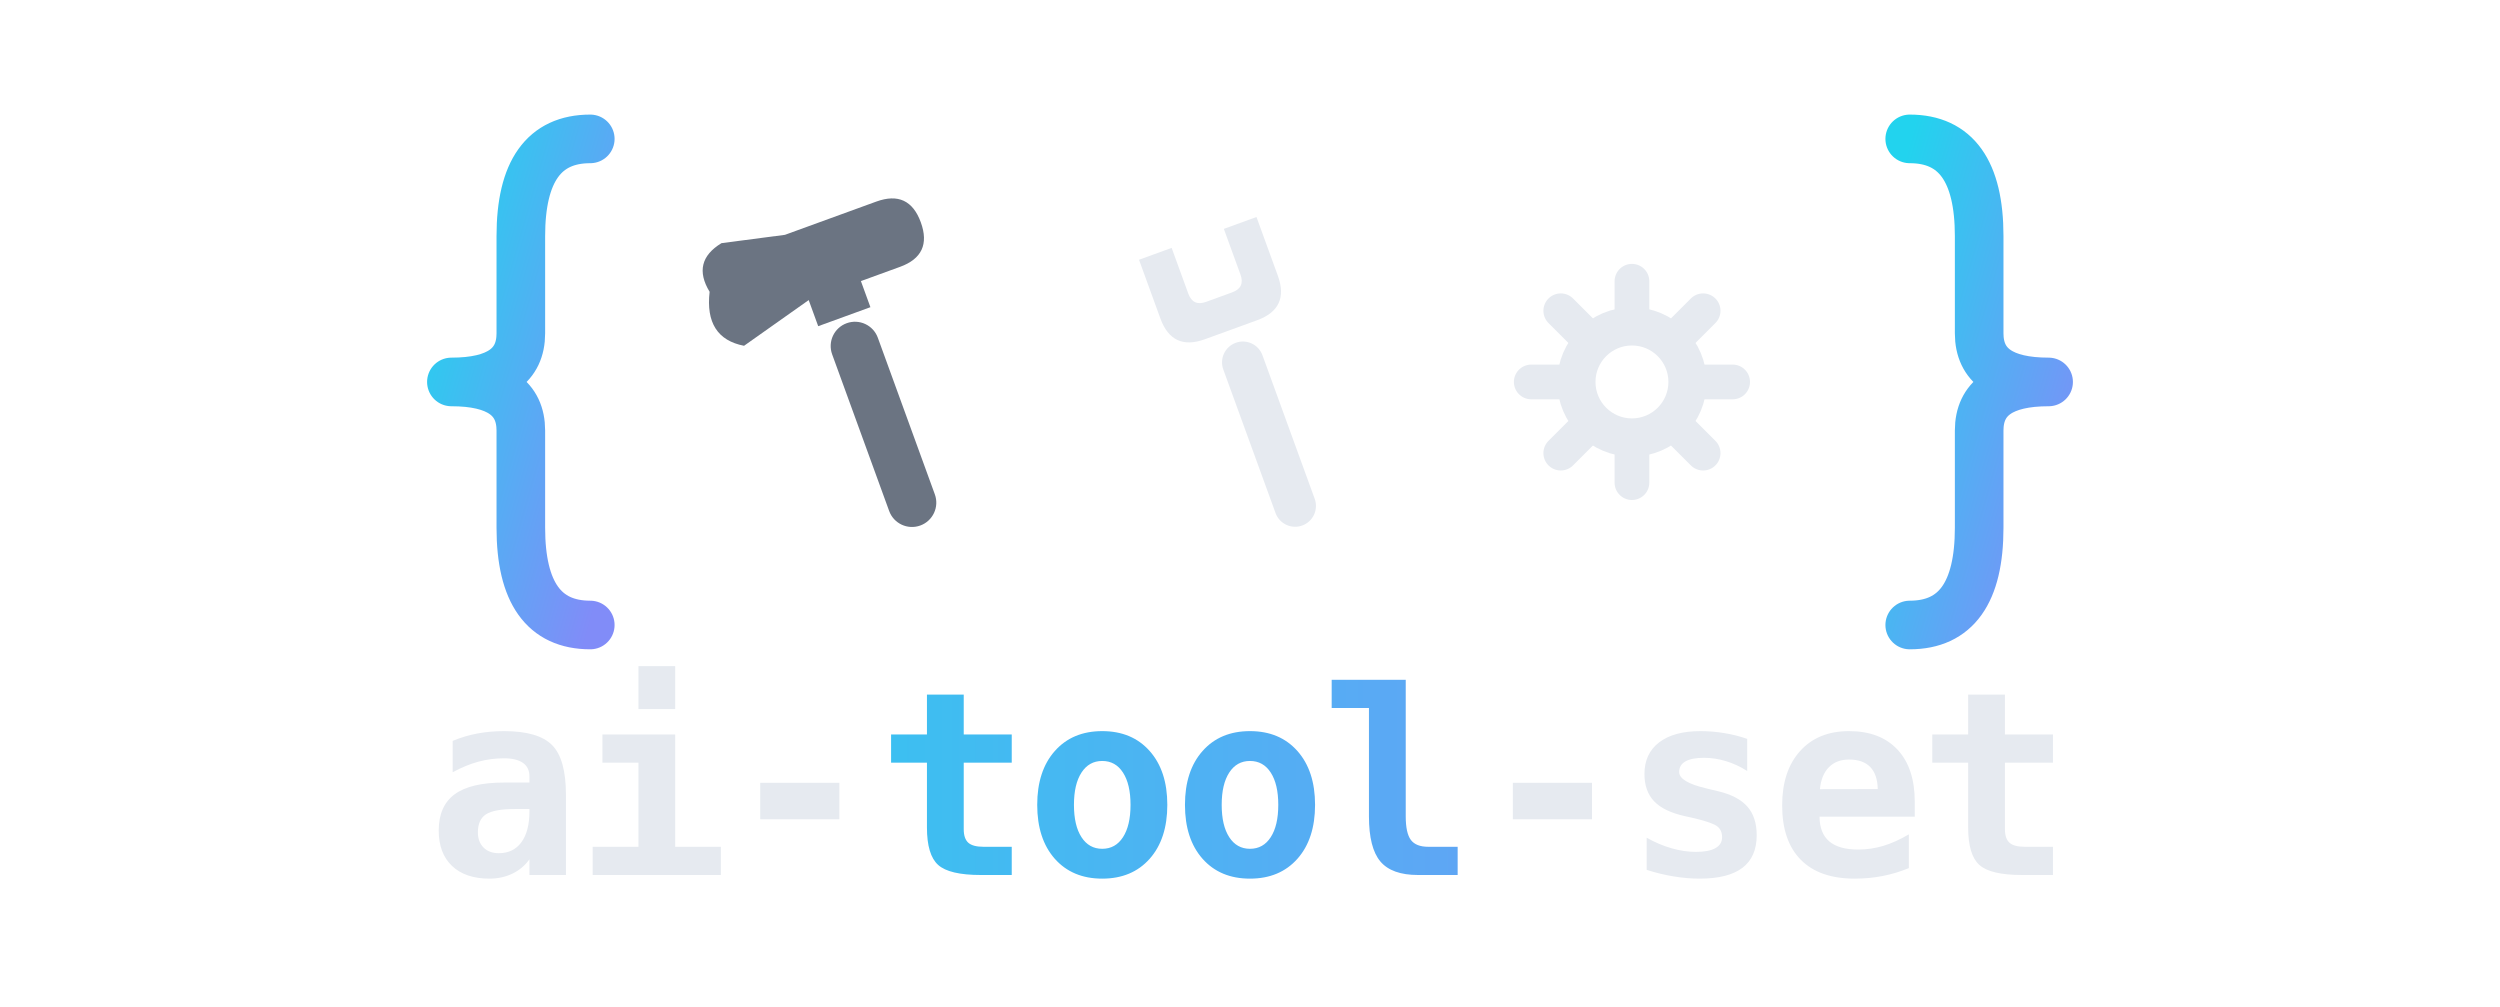
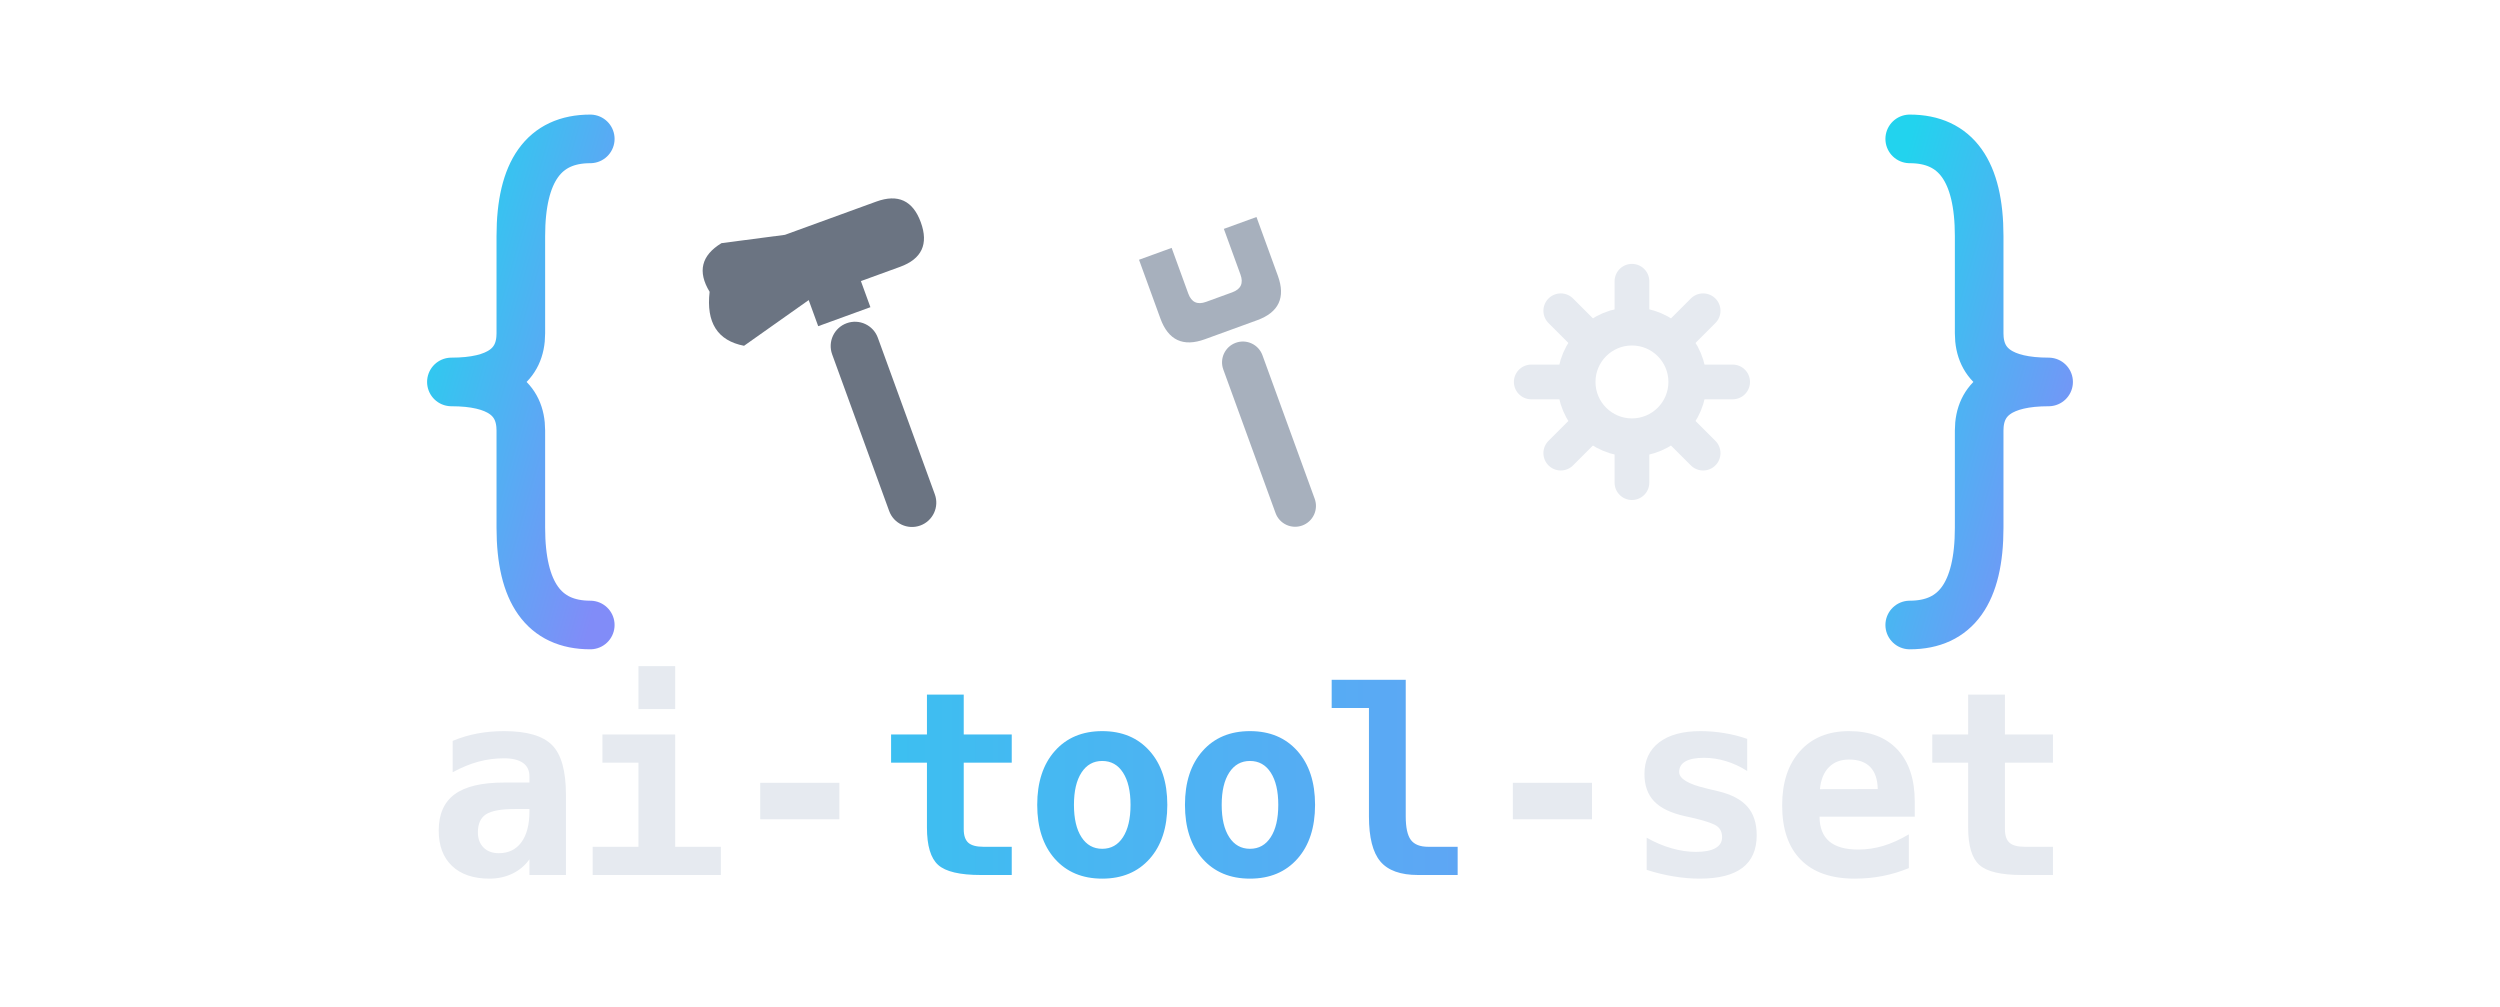
<svg xmlns="http://www.w3.org/2000/svg" width="720" height="290" viewBox="0 0 720 290">
  <defs>
    <linearGradient id="acc" x1="0" y1="0" x2="1" y2="1">
      <stop offset="0" stop-color="#22d3ee" />
      <stop offset="1" stop-color="#818cf8" />
    </linearGradient>
    <linearGradient id="accText" x1="0" y1="0" x2="1" y2="0">
      <stop offset="0" stop-color="#22d3ee" />
      <stop offset="1" stop-color="#818cf8" />
    </linearGradient>
  </defs>
  <path d="M170 40 Q150 40 150 68 L150 96 Q150 110 130 110 Q150 110 150 124 L150 152 Q150 180 170 180" fill="none" stroke="url(#acc)" stroke-width="14" stroke-linecap="round" stroke-linejoin="round" />
  <path d="M550 40 Q570 40 570 68 L570 96 Q570 110 590 110 Q570 110 570 124 L570 152 Q570 180 550 180" fill="none" stroke="url(#acc)" stroke-width="14" stroke-linecap="round" stroke-linejoin="round" />
  <g transform="translate(250,110) rotate(-20)" fill="#6b7482">
    <rect x="-7" y="-18" width="14" height="62" rx="7" />
    <path d="M-34 -40 Q-40 -28 -30 -22 L-8 -28 L-8 -20 L8 -20 L8 -28 L20 -28 Q30 -28 30 -38 Q30 -48 20 -48 L-8 -48 L-26 -52 Q-36 -50 -34 -40 Z" />
  </g>
-   <g transform="translate(360,110) rotate(-20)" fill="#e6eaf0">
+   <g transform="translate(360,110) rotate(-20)" fill="#a7b0bd">
    <rect x="-6" y="-12" width="12" height="56" rx="6" />
    <path d="M-18 -44 L-18 -26 Q-18 -16 -8 -16 L8 -16 Q18 -16 18 -26 L18 -44 L8 -44 L8 -30 Q8 -26 4 -26 L-4 -26 Q-8 -26 -8 -30 L-8 -44 Z" />
  </g>
  <g transform="translate(470,110)" stroke="#e6eaf0" fill="none" stroke-linecap="round">
    <circle r="16" stroke-width="11" />
    <g stroke-width="10">
      <line x1="0" y1="-20" x2="0" y2="-29" />
      <line x1="14.1" y1="-14.1" x2="20.5" y2="-20.5" />
      <line x1="20" y1="0" x2="29" y2="0" />
      <line x1="14.1" y1="14.1" x2="20.5" y2="20.5" />
      <line x1="0" y1="20" x2="0" y2="29" />
      <line x1="-14.1" y1="14.1" x2="-20.5" y2="20.5" />
      <line x1="-20" y1="0" x2="-29" y2="0" />
      <line x1="-14.1" y1="-14.1" x2="-20.5" y2="-20.5" />
    </g>
  </g>
  <text x="360" y="252" text-anchor="middle" font-family="'JetBrains Mono', monospace" font-weight="700" font-size="74" letter-spacing="-2" fill="#e6eaf0">ai-<tspan fill="url(#accText)">tool</tspan>-set</text>
</svg>
